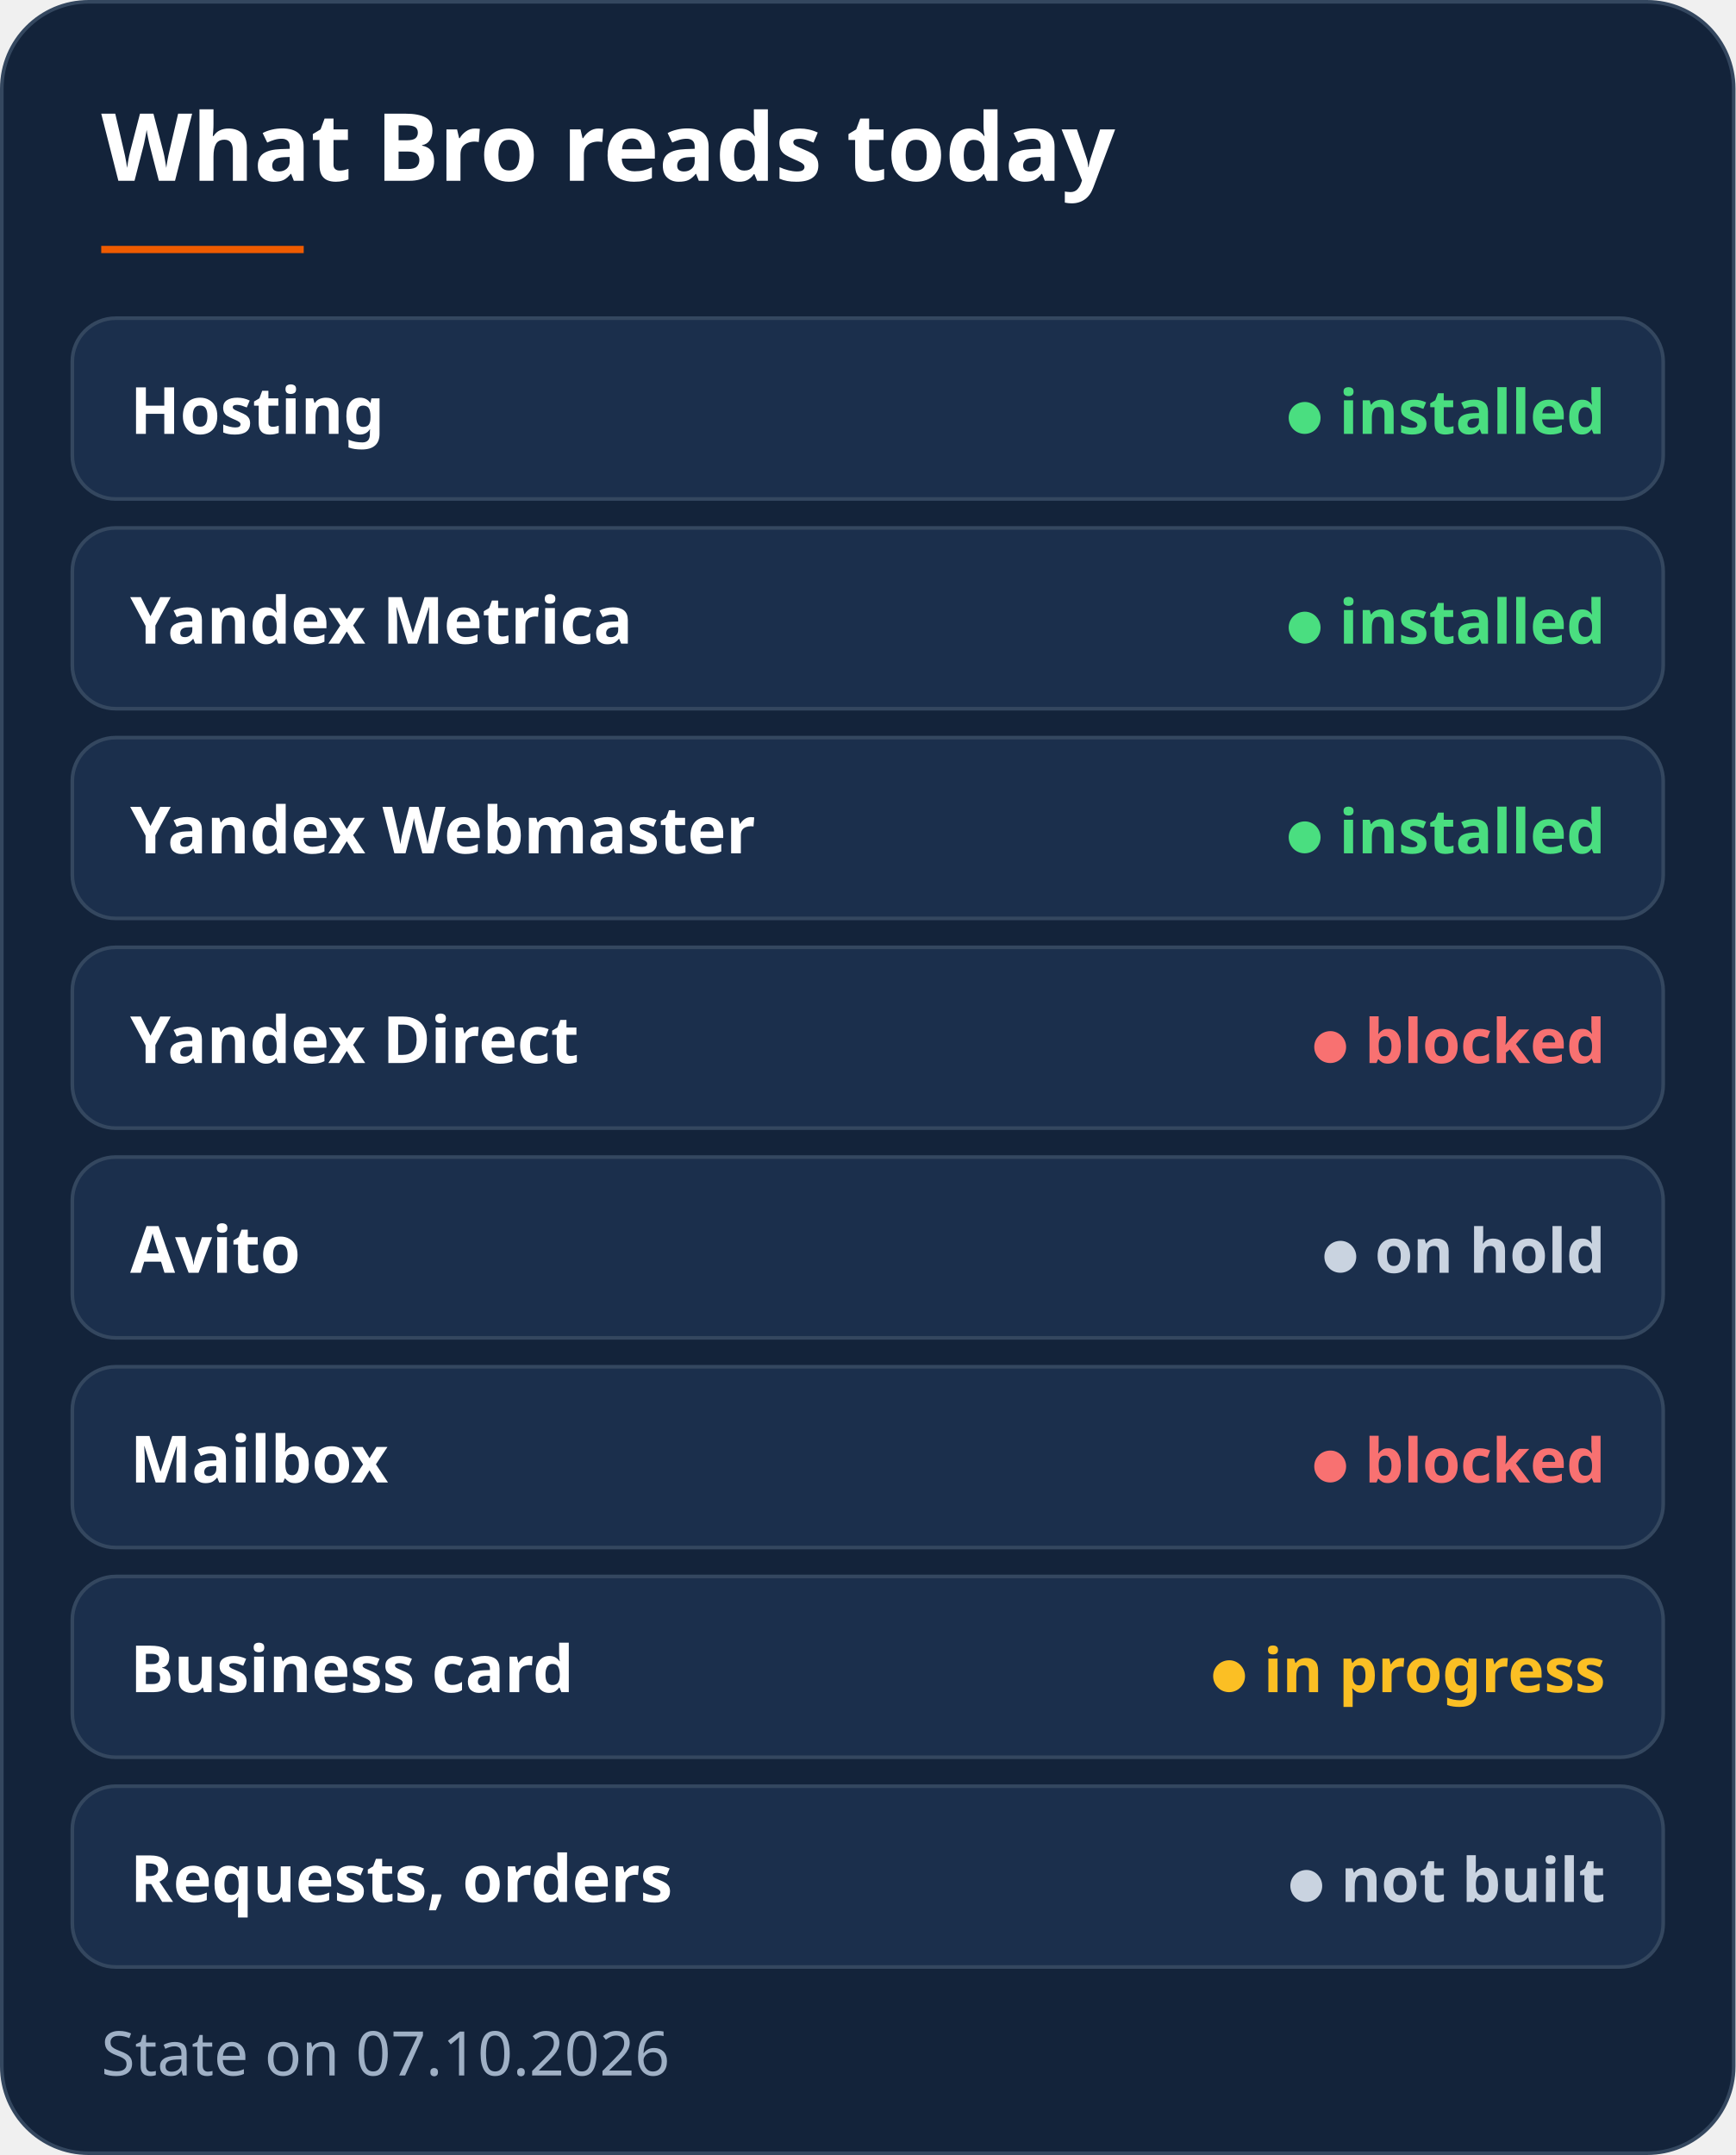
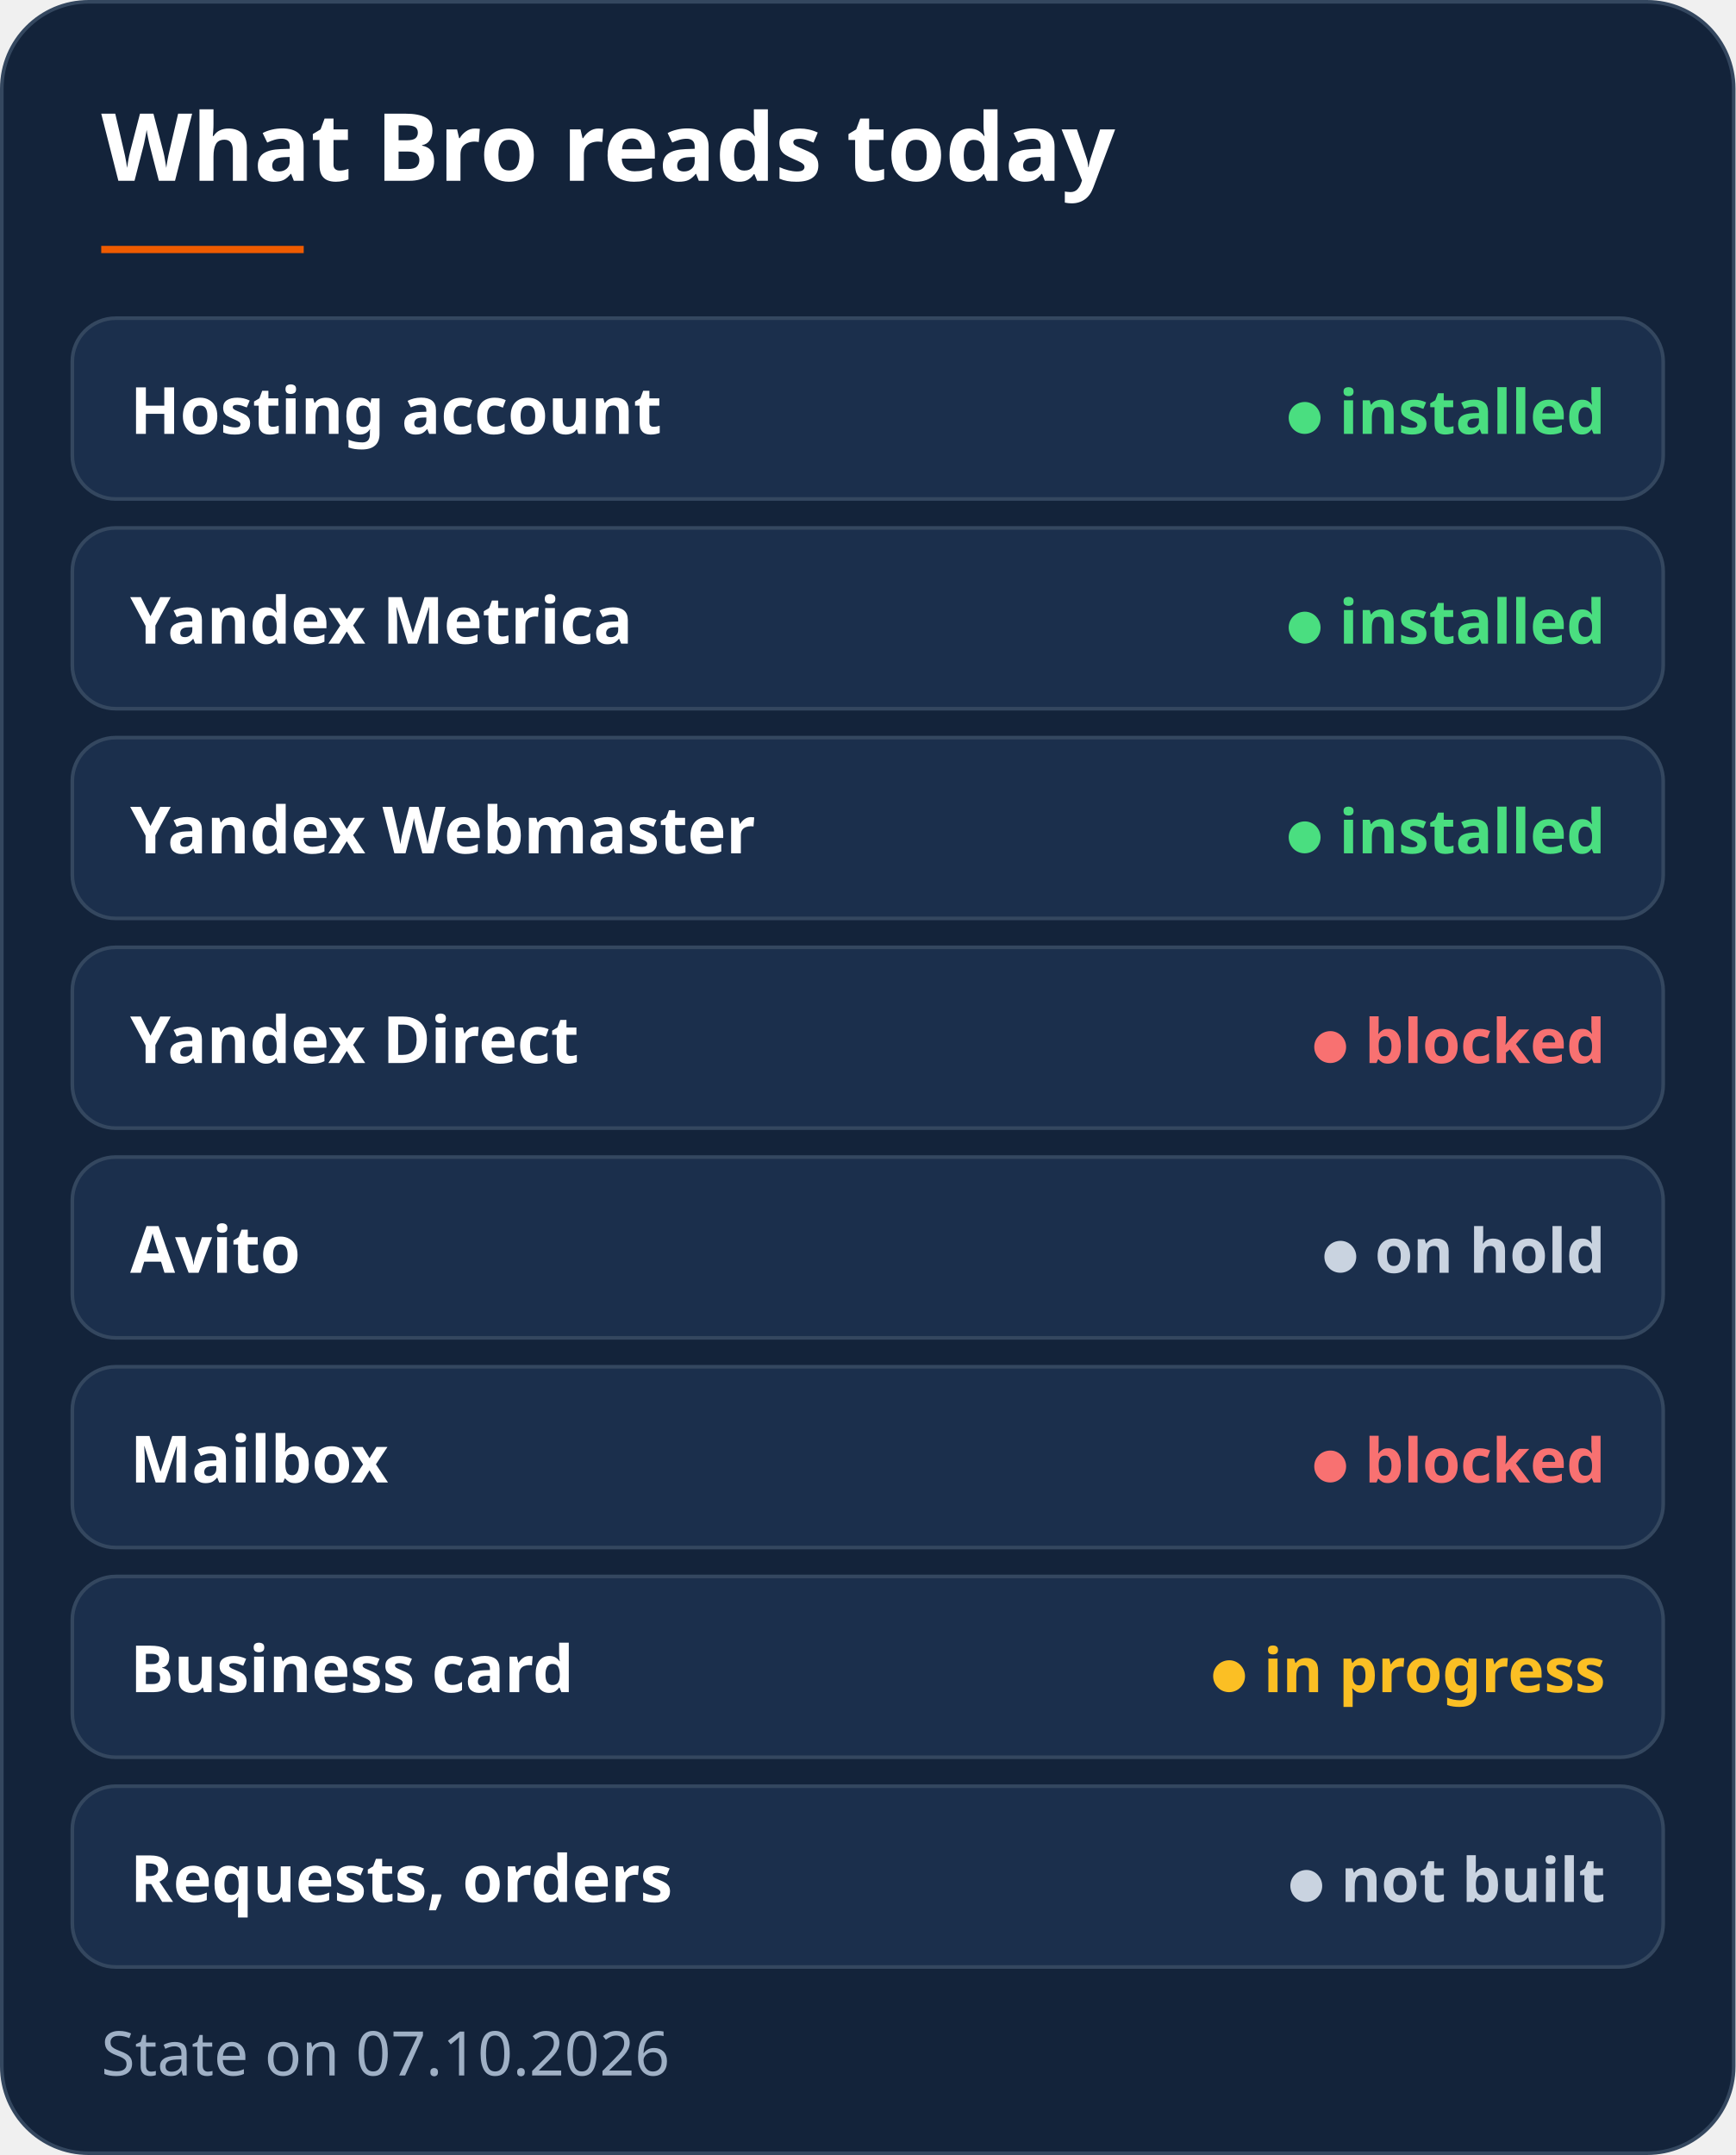
- <svg xmlns="http://www.w3.org/2000/svg" viewBox="0 0 480 596" width="480" height="596" role="img" aria-label="What Bro reads today: hosting, Metrica and Webmaster are installed; Direct and the mailbox are blocked; Avito is on hold; the Business card is in progress; orders are not built">
+ <svg xmlns="http://www.w3.org/2000/svg" viewBox="0 0 480 596" width="480" height="596" role="img" aria-label="What Bro reads today: hosting, Metrica and Webmaster installed; Direct and the mailbox blocked; Avito on hold; the Business card in progress; requests and orders not built. Details in the list below.">
  <rect x="0.5" y="0.5" width="479.0" height="595.0" rx="24" fill="#13233A" stroke="#34475F" stroke-width="1" />
  <text x="28.0" y="50.0" font-family="-apple-system,BlinkMacSystemFont,'Segoe UI','Noto Sans','Noto Sans Armenian',Helvetica,Arial,sans-serif" font-size="26" font-weight="700" fill="#FFFFFF" text-anchor="start">What Bro reads today</text>
  <rect x="28" y="68" width="56" height="2" fill="#EF5B00" />
  <rect x="20.0" y="88.0" width="440.0" height="50.0" rx="12" fill="#1B2F4C" stroke="#34475F" stroke-width="1" />
-   <text x="36.0" y="120.0" font-family="-apple-system,BlinkMacSystemFont,'Segoe UI','Noto Sans','Noto Sans Armenian',Helvetica,Arial,sans-serif" font-size="18" font-weight="600" fill="#FFFFFF" text-anchor="start">Hosting</text>
+   <text x="36.0" y="120.0" font-family="-apple-system,BlinkMacSystemFont,'Segoe UI','Noto Sans','Noto Sans Armenian',Helvetica,Arial,sans-serif" font-size="18" font-weight="600" fill="#FFFFFF" text-anchor="start">Hosting account</text>
  <text x="444.0" y="120.0" font-family="-apple-system,BlinkMacSystemFont,'Segoe UI','Noto Sans','Noto Sans Armenian',Helvetica,Arial,sans-serif" font-size="17" font-weight="600" fill="#4ADE80" text-anchor="end">● installed</text>
  <rect x="20.0" y="146.0" width="440.0" height="50.0" rx="12" fill="#1B2F4C" stroke="#34475F" stroke-width="1" />
  <text x="36.0" y="178.0" font-family="-apple-system,BlinkMacSystemFont,'Segoe UI','Noto Sans','Noto Sans Armenian',Helvetica,Arial,sans-serif" font-size="18" font-weight="600" fill="#FFFFFF" text-anchor="start">Yandex Metrica</text>
  <text x="444.0" y="178.0" font-family="-apple-system,BlinkMacSystemFont,'Segoe UI','Noto Sans','Noto Sans Armenian',Helvetica,Arial,sans-serif" font-size="17" font-weight="600" fill="#4ADE80" text-anchor="end">● installed</text>
  <rect x="20.0" y="204.0" width="440.0" height="50.0" rx="12" fill="#1B2F4C" stroke="#34475F" stroke-width="1" />
  <text x="36.0" y="236.0" font-family="-apple-system,BlinkMacSystemFont,'Segoe UI','Noto Sans','Noto Sans Armenian',Helvetica,Arial,sans-serif" font-size="18" font-weight="600" fill="#FFFFFF" text-anchor="start">Yandex Webmaster</text>
  <text x="444.0" y="236.0" font-family="-apple-system,BlinkMacSystemFont,'Segoe UI','Noto Sans','Noto Sans Armenian',Helvetica,Arial,sans-serif" font-size="17" font-weight="600" fill="#4ADE80" text-anchor="end">● installed</text>
  <rect x="20.0" y="262.0" width="440.0" height="50.0" rx="12" fill="#1B2F4C" stroke="#34475F" stroke-width="1" />
  <text x="36.0" y="294.0" font-family="-apple-system,BlinkMacSystemFont,'Segoe UI','Noto Sans','Noto Sans Armenian',Helvetica,Arial,sans-serif" font-size="18" font-weight="600" fill="#FFFFFF" text-anchor="start">Yandex Direct</text>
  <text x="444.0" y="294.0" font-family="-apple-system,BlinkMacSystemFont,'Segoe UI','Noto Sans','Noto Sans Armenian',Helvetica,Arial,sans-serif" font-size="17" font-weight="600" fill="#F87171" text-anchor="end">● blocked</text>
  <rect x="20.0" y="320.0" width="440.0" height="50.0" rx="12" fill="#1B2F4C" stroke="#34475F" stroke-width="1" />
  <text x="36.0" y="352.0" font-family="-apple-system,BlinkMacSystemFont,'Segoe UI','Noto Sans','Noto Sans Armenian',Helvetica,Arial,sans-serif" font-size="18" font-weight="600" fill="#FFFFFF" text-anchor="start">Avito</text>
  <text x="444.0" y="352.0" font-family="-apple-system,BlinkMacSystemFont,'Segoe UI','Noto Sans','Noto Sans Armenian',Helvetica,Arial,sans-serif" font-size="17" font-weight="600" fill="#C9D3E0" text-anchor="end">● on hold</text>
  <rect x="20.0" y="378.0" width="440.0" height="50.0" rx="12" fill="#1B2F4C" stroke="#34475F" stroke-width="1" />
  <text x="36.0" y="410.0" font-family="-apple-system,BlinkMacSystemFont,'Segoe UI','Noto Sans','Noto Sans Armenian',Helvetica,Arial,sans-serif" font-size="18" font-weight="600" fill="#FFFFFF" text-anchor="start">Mailbox</text>
  <text x="444.0" y="410.0" font-family="-apple-system,BlinkMacSystemFont,'Segoe UI','Noto Sans','Noto Sans Armenian',Helvetica,Arial,sans-serif" font-size="17" font-weight="600" fill="#F87171" text-anchor="end">● blocked</text>
  <rect x="20.0" y="436.0" width="440.0" height="50.0" rx="12" fill="#1B2F4C" stroke="#34475F" stroke-width="1" />
  <text x="36.0" y="468.0" font-family="-apple-system,BlinkMacSystemFont,'Segoe UI','Noto Sans','Noto Sans Armenian',Helvetica,Arial,sans-serif" font-size="18" font-weight="600" fill="#FFFFFF" text-anchor="start">Business card</text>
  <text x="444.0" y="468.0" font-family="-apple-system,BlinkMacSystemFont,'Segoe UI','Noto Sans','Noto Sans Armenian',Helvetica,Arial,sans-serif" font-size="17" font-weight="600" fill="#FBBF24" text-anchor="end">● in progress</text>
  <rect x="20.0" y="494.0" width="440.0" height="50.0" rx="12" fill="#1B2F4C" stroke="#34475F" stroke-width="1" />
  <text x="36.0" y="526.0" font-family="-apple-system,BlinkMacSystemFont,'Segoe UI','Noto Sans','Noto Sans Armenian',Helvetica,Arial,sans-serif" font-size="18" font-weight="600" fill="#FFFFFF" text-anchor="start">Requests, orders</text>
  <text x="444.0" y="526.0" font-family="-apple-system,BlinkMacSystemFont,'Segoe UI','Noto Sans','Noto Sans Armenian',Helvetica,Arial,sans-serif" font-size="17" font-weight="600" fill="#C9D3E0" text-anchor="end">● not built</text>
  <text x="28.0" y="574.0" font-family="-apple-system,BlinkMacSystemFont,'Segoe UI','Noto Sans','Noto Sans Armenian',Helvetica,Arial,sans-serif" font-size="17" font-weight="400" fill="#9FB0C5" text-anchor="start">State on 07.10.2026</text>
</svg>
